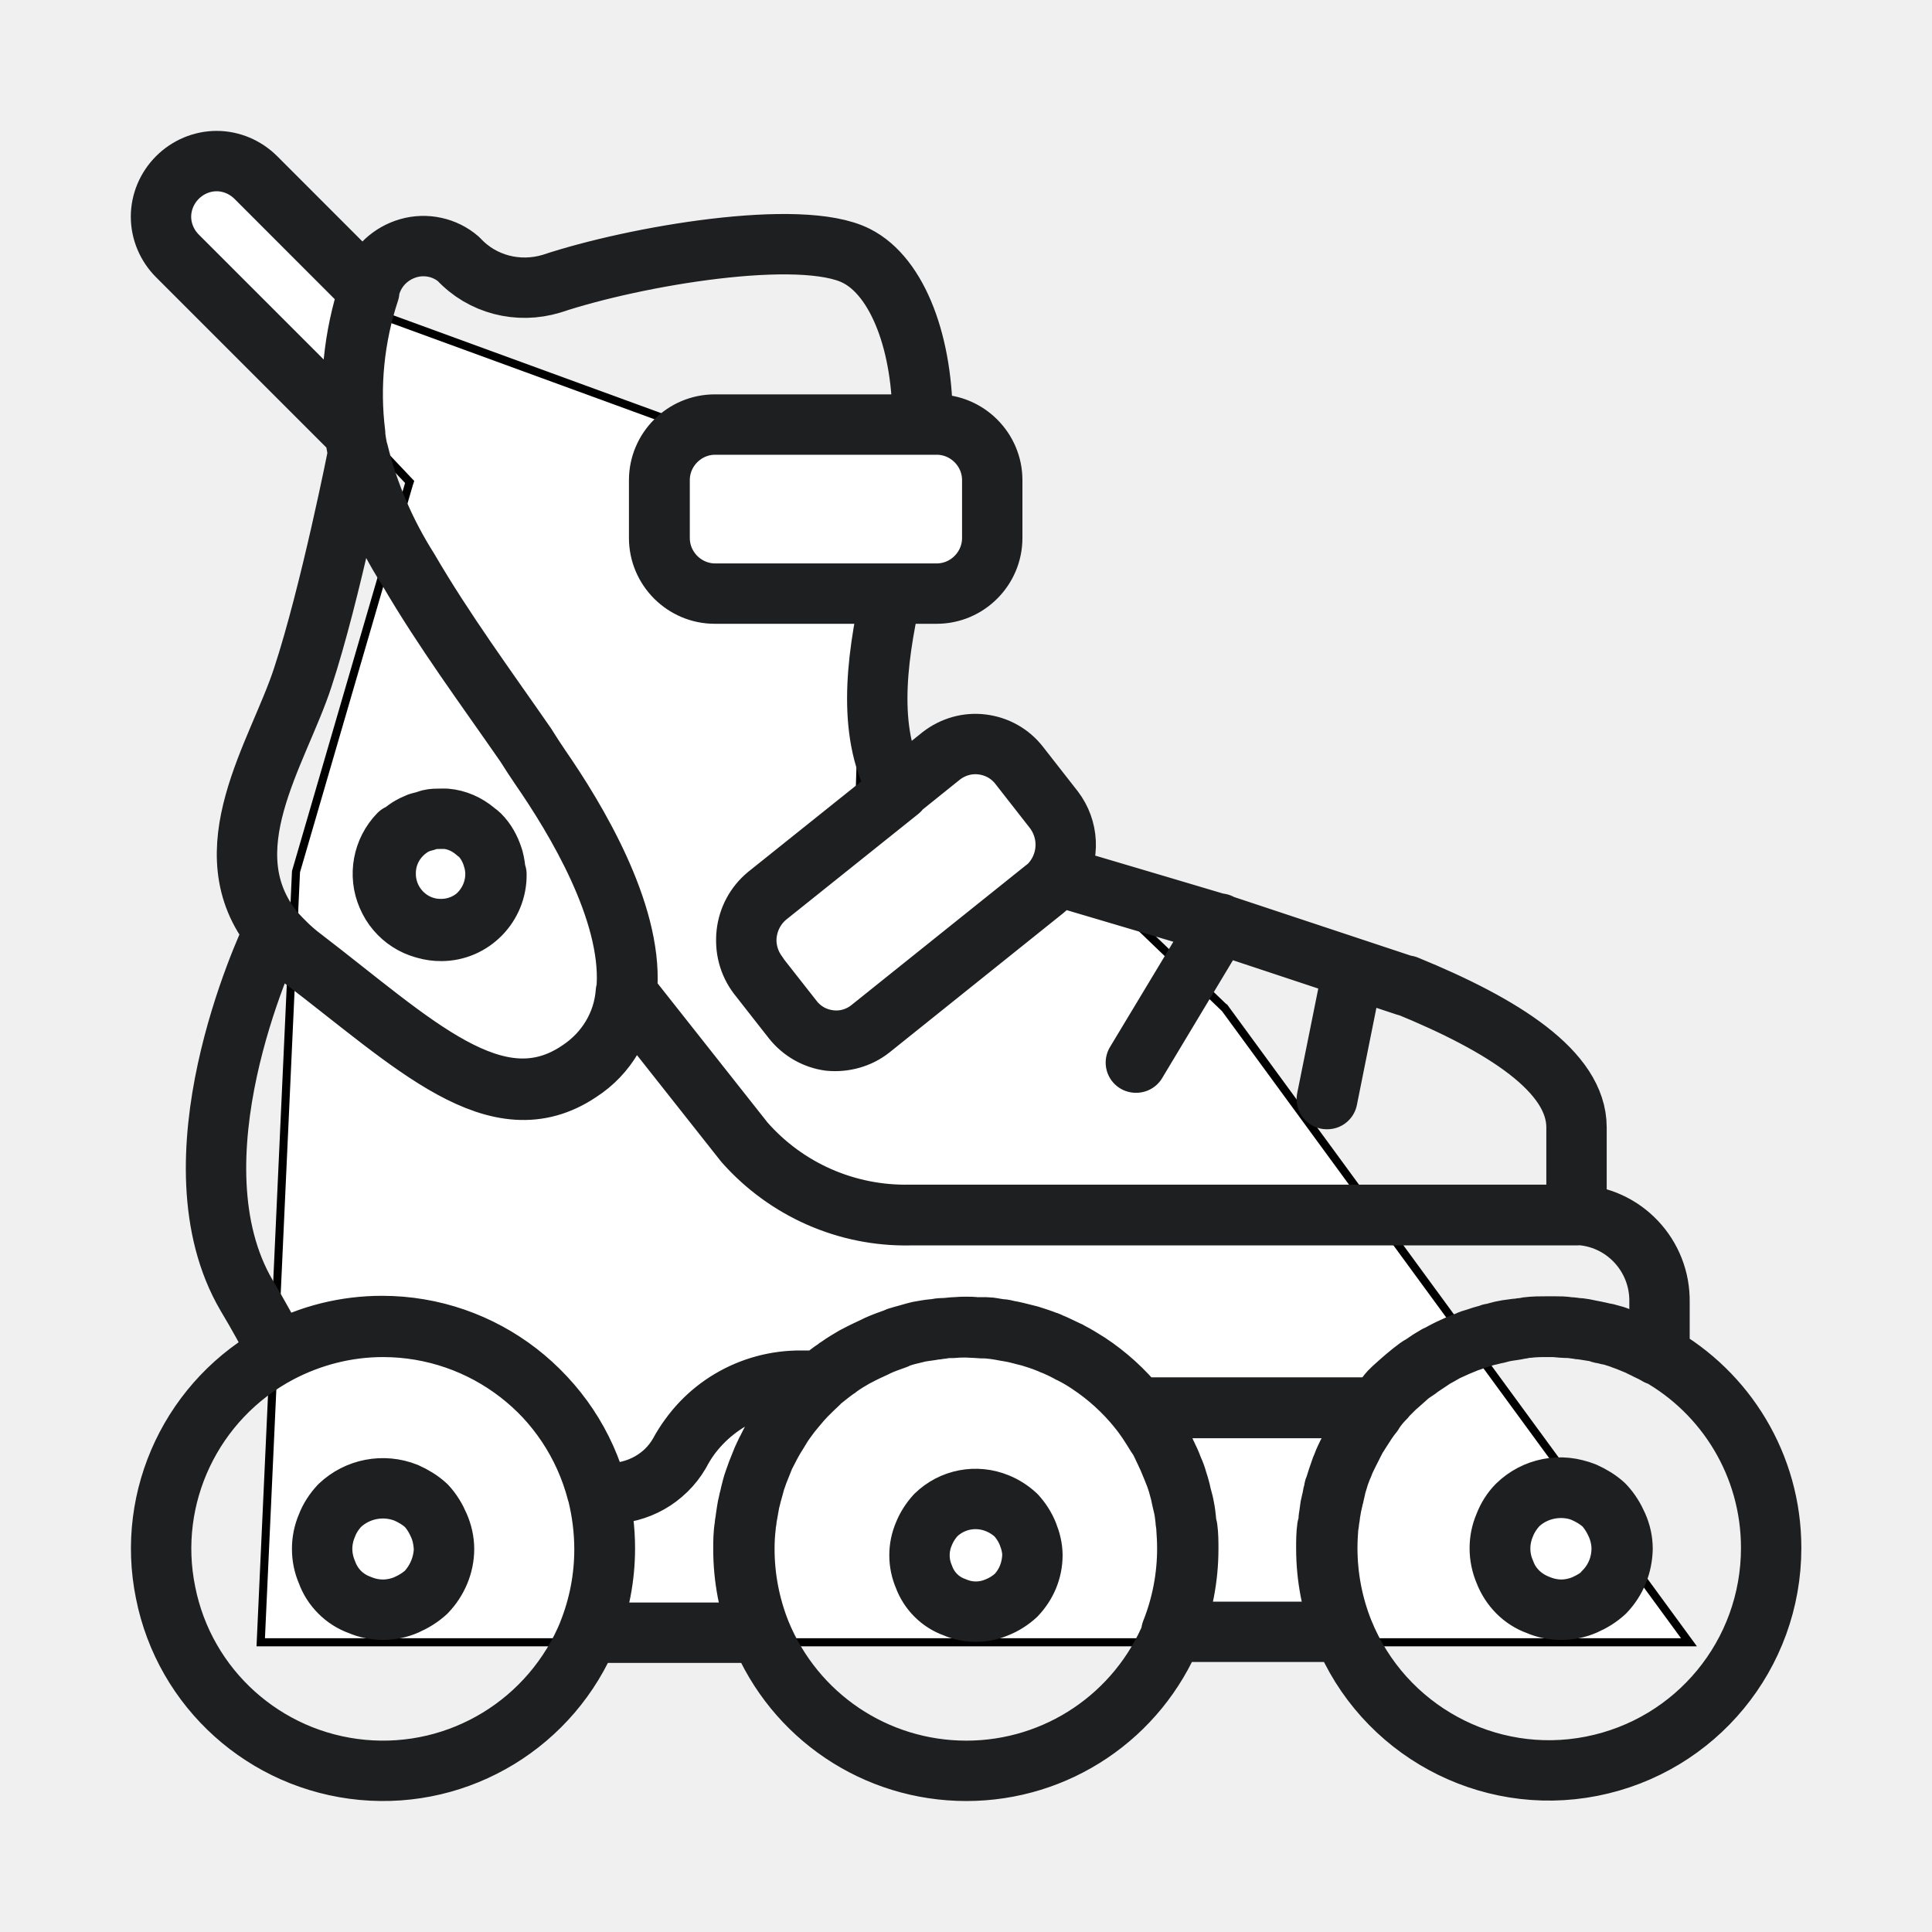
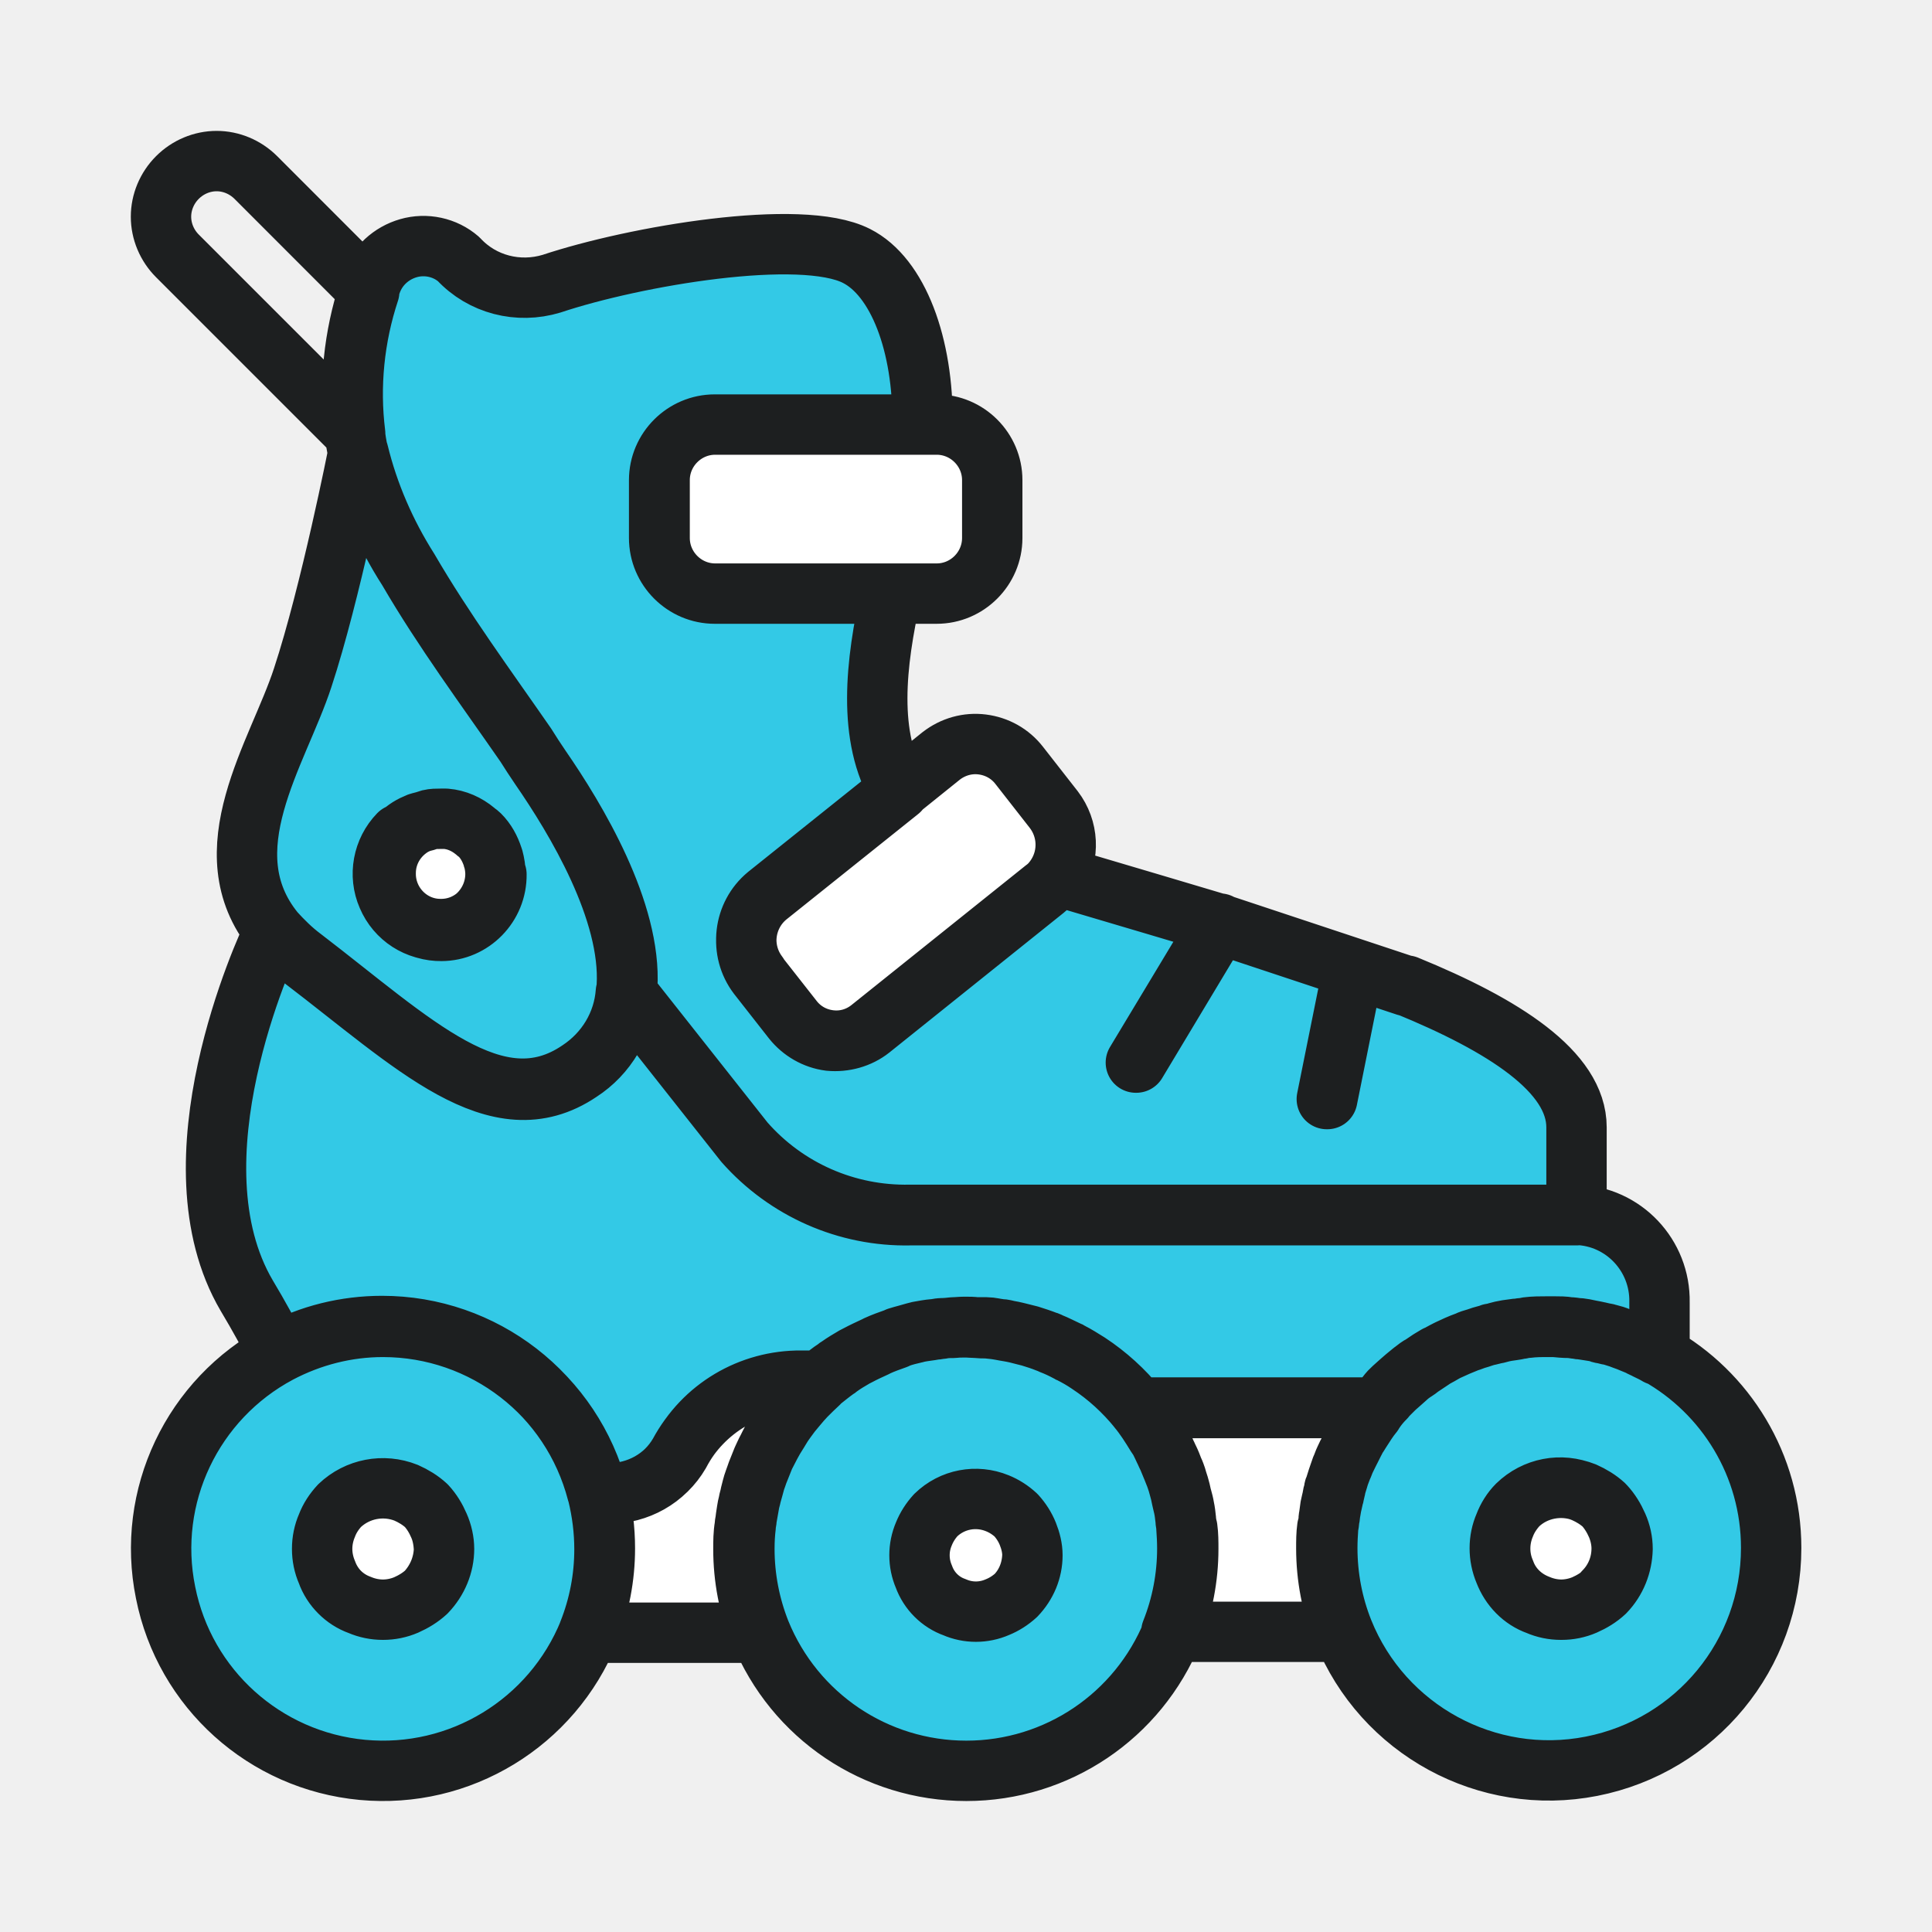
<svg xmlns="http://www.w3.org/2000/svg" width="24" height="24" viewBox="0 0 24 24" fill="none">
-   <path d="M4.797 3.934L4.804 3.94L4.812 3.943L8.705 5.365L8.714 5.368H12.075V7.185L10.8 7.316L10.756 7.321L10.755 7.365L10.67 10.158L10.667 10.245L10.744 10.203L12.246 9.377L13.05 10.443L13.049 10.444L13.055 10.449L15.215 12.525H15.216L20.981 20.401H3.239L3.677 10.828L5.08 6.014L5.089 5.987L5.068 5.965L2.068 2.795L2.718 2.122L4.797 3.934Z" fill="white" stroke="black" stroke-width="0.1" stroke-linecap="round" />
+   <ellipse cx="4.785" cy="19.205" rx="2.537" ry="2.514" fill="#33C9E6" />
+   <ellipse cx="11.999" cy="19.205" rx="2.456" ry="2.514" fill="#33C9E6" />
+   <ellipse cx="19.189" cy="19.205" rx="2.514" ry="2.514" fill="#33C9E6" />
+   <circle cx="4.672" cy="19.205" r="0.672" fill="white" />
+   <circle cx="12" cy="19.328" r="0.672" fill="white" />
+   <circle cx="19.328" cy="19.328" r="0.672" fill="white" />
+   <path d="M7.543 18.738L9.438 17.256V20.302H7.543V18.738Z" fill="white" stroke="black" stroke-width="0.1" />
+   <path d="M14.828 20.261L14.293 17.668H16.928L16.558 20.261H14.828Z" fill="white" stroke="black" stroke-width="0.1" />
+   <path d="M4.447 5.102L4.886 3.346L5.319 2.91L6.444 3.661L9.927 2.91L10.945 3.346L11.481 5.102L8.346 5.402V7.331H10.945V7.974L11.267 9.823L9.204 11.564L10.543 13.118L13.437 10.841L19.439 13.252L19.664 14.981L20.508 15.795V16.787L18.436 16.431L16.911 17.497L14.483 17.571L12.44 16.431L9.879 17.068L8.398 18.134L7.495 18.741L6.785 17.379L5.245 16.431L3.469 16.698L2.625 14.596L3.306 11.62L3.004 10.809L4.447 6.544V5.102Z" fill="#33C9E6" stroke="black" stroke-width="0.1" />
+   <circle cx="5.538" cy="10.898" r="0.499" fill="white" />
+   <rect x="9.141" y="11.504" width="3.757" height="2.023" transform="rotate(-38.6594 9.14062 11.5044)" fill="white" />
+   <rect x="8.238" y="5.344" width="3.757" height="2.023" transform="rotate(-0.135575 8.23828 5.34375)" fill="white" />
  <path d="M16.488 13.653L16.81 12.05M14.115 13.2L15.152 11.473M15.095 11.564L14.11 13.2M16.805 12.05L16.482 13.653M7.429 18.55H7.565C7.928 18.55 8.262 18.363 8.443 18.052C8.737 17.491 9.32 17.146 9.954 17.151C10.034 17.151 10.113 17.151 10.192 17.151C10.192 17.151 10.198 17.146 10.203 17.14C10.26 17.089 10.317 17.044 10.379 17.004C10.39 16.993 10.407 16.982 10.418 16.976C10.481 16.931 10.549 16.891 10.617 16.851C10.628 16.846 10.639 16.84 10.651 16.834C10.724 16.795 10.798 16.761 10.871 16.727C10.877 16.727 10.888 16.721 10.894 16.715C10.968 16.681 11.047 16.653 11.126 16.625C11.132 16.625 11.143 16.619 11.149 16.614C11.222 16.591 11.296 16.574 11.37 16.551C11.387 16.551 11.404 16.54 11.415 16.54C11.477 16.529 11.54 16.517 11.602 16.512C11.63 16.512 11.664 16.5 11.692 16.5C11.743 16.5 11.794 16.495 11.845 16.489C11.89 16.489 11.93 16.483 11.975 16.483C11.981 16.483 11.992 16.483 11.998 16.483C12.043 16.483 12.083 16.483 12.123 16.489C12.162 16.489 12.196 16.489 12.236 16.489C12.242 16.489 12.247 16.489 12.253 16.489C12.309 16.489 12.366 16.506 12.428 16.512C12.462 16.512 12.496 16.523 12.525 16.529C12.592 16.54 12.655 16.557 12.723 16.574C12.745 16.58 12.768 16.585 12.791 16.591C12.864 16.614 12.932 16.636 13.006 16.665C13.017 16.665 13.034 16.676 13.045 16.681C13.119 16.71 13.193 16.75 13.266 16.783C13.272 16.783 13.283 16.789 13.289 16.795C13.368 16.834 13.447 16.885 13.521 16.931C13.753 17.084 13.957 17.27 14.132 17.485C14.223 17.485 14.319 17.485 14.421 17.485H17.093C17.127 17.44 17.167 17.401 17.201 17.361C17.224 17.338 17.241 17.31 17.263 17.287C17.291 17.259 17.326 17.225 17.359 17.197C17.393 17.168 17.422 17.14 17.456 17.112C17.484 17.089 17.518 17.061 17.546 17.038C17.552 17.032 17.563 17.027 17.569 17.021C17.597 16.999 17.625 16.976 17.66 16.959C17.693 16.936 17.727 16.914 17.761 16.891C17.79 16.874 17.818 16.857 17.846 16.84C17.846 16.84 17.846 16.84 17.852 16.84C17.858 16.84 17.863 16.834 17.875 16.829C17.909 16.806 17.948 16.789 17.988 16.767C18.027 16.75 18.061 16.733 18.101 16.715C18.141 16.698 18.18 16.681 18.226 16.665C18.26 16.648 18.299 16.636 18.339 16.625C18.384 16.608 18.424 16.597 18.469 16.585C18.486 16.585 18.503 16.574 18.52 16.568C18.531 16.568 18.537 16.568 18.548 16.563C18.565 16.563 18.577 16.557 18.594 16.551C18.633 16.54 18.678 16.529 18.718 16.523C18.758 16.517 18.797 16.512 18.843 16.506C18.86 16.506 18.877 16.506 18.894 16.5C18.916 16.5 18.945 16.495 18.967 16.489C19.052 16.478 19.137 16.478 19.228 16.478C19.228 16.478 19.239 16.478 19.245 16.478C19.267 16.478 19.284 16.478 19.307 16.478C19.369 16.478 19.431 16.478 19.494 16.489C19.528 16.489 19.562 16.495 19.596 16.5C19.601 16.5 19.607 16.5 19.618 16.5C19.664 16.506 19.703 16.512 19.748 16.523C19.788 16.529 19.828 16.54 19.862 16.546C19.884 16.551 19.913 16.557 19.935 16.563C19.935 16.563 19.935 16.563 19.941 16.563C19.958 16.563 19.969 16.574 19.986 16.574C20.032 16.585 20.071 16.597 20.111 16.614C20.145 16.625 20.184 16.642 20.218 16.653C20.264 16.67 20.309 16.687 20.354 16.71C20.383 16.721 20.417 16.738 20.445 16.755C20.49 16.778 20.541 16.8 20.587 16.829C20.587 16.829 20.598 16.829 20.603 16.834L20.615 16.817C20.615 16.817 20.615 16.546 20.615 16.529V16.178C20.626 15.595 20.168 15.108 19.584 15.091H11.307C10.52 15.108 9.767 14.779 9.247 14.185L7.775 12.322C7.746 12.719 7.531 13.075 7.197 13.296C6.167 13.998 5.131 12.951 3.755 11.898C3.625 11.801 3.512 11.688 3.404 11.569C3.291 11.801 2.085 14.423 3.064 16.093C3.217 16.348 3.342 16.58 3.455 16.795C3.851 16.58 4.299 16.472 4.746 16.472C6.003 16.472 7.101 17.321 7.418 18.538L7.429 18.55ZM7.429 18.55C7.112 17.333 6.014 16.483 4.757 16.483C4.304 16.483 3.863 16.597 3.466 16.806C2.391 17.378 1.813 18.589 2.057 19.784C2.294 20.979 3.291 21.873 4.502 21.986C5.714 22.099 6.857 21.403 7.316 20.271C7.446 19.942 7.514 19.591 7.514 19.235C7.514 19.003 7.486 18.771 7.429 18.544L7.429 18.55ZM5.516 19.241C5.516 19.439 5.436 19.631 5.295 19.778C5.221 19.846 5.136 19.897 5.046 19.937M5.295 19.778C5.431 19.631 5.51 19.444 5.516 19.241M4.061 19.529C4.129 19.722 4.282 19.869 4.468 19.937C4.655 20.016 4.865 20.016 5.046 19.937M5.046 19.937C4.859 20.016 4.65 20.016 4.468 19.937M4.061 18.952C3.982 19.133 3.982 19.342 4.061 19.529C4.129 19.716 4.276 19.869 4.468 19.937M5.453 18.952C5.414 18.861 5.363 18.776 5.295 18.703C5.221 18.635 5.136 18.584 5.046 18.544C4.763 18.431 4.44 18.493 4.219 18.703C4.151 18.776 4.095 18.861 4.061 18.952C3.982 19.139 3.982 19.348 4.061 19.529M5.453 18.952C5.493 19.042 5.51 19.139 5.516 19.241M5.453 18.952C5.493 19.042 5.516 19.144 5.516 19.241M12.825 19.32C12.819 19.507 12.751 19.682 12.621 19.818C12.553 19.88 12.474 19.931 12.389 19.965C12.219 20.039 12.026 20.039 11.857 19.965C11.681 19.903 11.54 19.761 11.477 19.586C11.404 19.416 11.404 19.224 11.477 19.054C11.511 18.969 11.562 18.89 11.624 18.822C11.828 18.623 12.128 18.567 12.389 18.674C12.474 18.708 12.553 18.759 12.621 18.822C12.683 18.89 12.734 18.969 12.768 19.054C12.802 19.139 12.825 19.229 12.825 19.32ZM12.621 19.818C12.751 19.682 12.825 19.507 12.825 19.32M5.482 11.564C5.861 11.564 6.172 11.247 6.167 10.862C6.161 11.241 5.85 11.547 5.47 11.541C5.091 11.541 4.785 11.224 4.791 10.845C4.791 10.567 4.961 10.329 5.199 10.222C5.114 10.256 5.035 10.301 4.972 10.369C4.774 10.573 4.717 10.873 4.831 11.139C4.944 11.399 5.204 11.569 5.487 11.564H5.482ZM17.473 12.249L15.152 11.479C15.152 11.479 13.725 11.054 13.13 10.879C13.091 10.941 13.04 10.998 12.977 11.048L10.815 12.781C10.673 12.894 10.486 12.945 10.305 12.928C10.124 12.905 9.96 12.809 9.847 12.668L9.416 12.118C9.184 11.813 9.235 11.377 9.53 11.133L11.171 9.82C10.77 9.158 10.877 8.235 11.07 7.374H8.879C8.499 7.374 8.188 7.063 8.188 6.683V5.964C8.188 5.585 8.499 5.274 8.879 5.274H11.46C11.472 4.283 11.155 3.439 10.639 3.179C9.949 2.828 7.888 3.179 6.852 3.524C6.439 3.649 5.991 3.536 5.697 3.219C5.527 3.071 5.289 3.021 5.074 3.083C4.859 3.145 4.684 3.304 4.61 3.519C4.599 3.547 4.587 3.575 4.582 3.609C4.395 4.181 4.332 4.781 4.406 5.376C4.417 5.455 4.429 5.534 4.446 5.619C4.57 6.134 4.78 6.627 5.068 7.074C5.51 7.833 6.031 8.535 6.529 9.254C6.586 9.344 6.648 9.441 6.71 9.531C7.152 10.171 7.843 11.315 7.786 12.254C7.786 12.283 7.786 12.305 7.775 12.328L9.247 14.191C9.767 14.779 10.52 15.113 11.307 15.096H19.584V14.004C19.584 13.313 18.679 12.736 17.473 12.243V12.249ZM3.761 11.915C5.136 12.962 6.172 14.009 7.203 13.313C7.537 13.098 7.746 12.736 7.78 12.339C7.78 12.339 7.792 12.288 7.792 12.26C7.848 11.326 7.158 10.177 6.716 9.537C6.654 9.446 6.591 9.35 6.535 9.259C6.037 8.54 5.516 7.833 5.074 7.074C4.791 6.627 4.576 6.134 4.451 5.619C4.451 5.619 4.106 7.368 3.761 8.416C3.455 9.356 2.594 10.573 3.41 11.575C3.512 11.7 3.63 11.807 3.761 11.903V11.915ZM4.967 10.375C5.035 10.307 5.114 10.261 5.193 10.227C5.216 10.216 5.238 10.21 5.261 10.205C5.289 10.199 5.312 10.188 5.335 10.182C5.38 10.171 5.425 10.171 5.476 10.171C5.487 10.171 5.499 10.171 5.51 10.171C5.521 10.171 5.533 10.171 5.538 10.171C5.674 10.182 5.799 10.239 5.901 10.324C5.918 10.341 5.94 10.352 5.957 10.369C6.037 10.448 6.088 10.545 6.121 10.646C6.121 10.652 6.122 10.658 6.127 10.663C6.144 10.726 6.155 10.794 6.155 10.856C6.155 11.235 5.85 11.552 5.47 11.558C5.187 11.564 4.927 11.399 4.814 11.133C4.7 10.873 4.757 10.567 4.955 10.363L4.967 10.375ZM9.252 18.952C9.252 18.924 9.264 18.89 9.264 18.861C9.275 18.799 9.281 18.731 9.298 18.669C9.303 18.635 9.315 18.606 9.32 18.572C9.337 18.51 9.349 18.448 9.371 18.391C9.383 18.357 9.394 18.329 9.405 18.295C9.428 18.238 9.45 18.182 9.473 18.125C9.49 18.091 9.501 18.063 9.518 18.029C9.547 17.978 9.569 17.921 9.603 17.87C9.62 17.837 9.643 17.808 9.66 17.78C9.694 17.729 9.722 17.684 9.756 17.633C9.779 17.604 9.796 17.576 9.818 17.548C9.858 17.497 9.898 17.451 9.937 17.406C9.96 17.384 9.977 17.361 10 17.338C10.05 17.282 10.107 17.231 10.158 17.185C10.169 17.174 10.175 17.168 10.186 17.157C10.107 17.157 10.028 17.157 9.949 17.157C9.315 17.157 8.737 17.497 8.437 18.057C8.256 18.369 7.922 18.555 7.56 18.555H7.424C7.48 18.782 7.509 19.014 7.509 19.246C7.509 19.603 7.441 19.954 7.31 20.282H9.433C9.303 19.954 9.235 19.603 9.235 19.246C9.235 19.15 9.235 19.054 9.252 18.957V18.952ZM8.194 5.964V6.683C8.194 7.063 8.505 7.374 8.884 7.374H11.636C12.015 7.374 12.326 7.063 12.326 6.683V5.964C12.326 5.585 12.015 5.274 11.636 5.274H8.884C8.505 5.274 8.194 5.585 8.194 5.964ZM9.416 12.113L9.847 12.662C9.96 12.809 10.124 12.9 10.305 12.922C10.486 12.945 10.668 12.894 10.815 12.775L12.977 11.043C13.04 10.998 13.091 10.935 13.13 10.873C13.289 10.618 13.272 10.295 13.091 10.058L12.661 9.508C12.547 9.361 12.383 9.271 12.202 9.248C12.021 9.225 11.839 9.276 11.692 9.39L11.171 9.809L9.53 11.122C9.235 11.366 9.184 11.801 9.416 12.107V12.113ZM4.587 3.615L3.178 2.205C3.047 2.075 2.872 2.001 2.691 2.001C2.51 2.001 2.334 2.075 2.204 2.205C2.074 2.335 2 2.511 2 2.692C2 2.873 2.074 3.049 2.204 3.179L4.412 5.387C4.338 4.793 4.4 4.187 4.587 3.621V3.615ZM14.744 18.98C14.744 18.946 14.732 18.912 14.732 18.878C14.727 18.827 14.721 18.776 14.71 18.725C14.704 18.686 14.693 18.646 14.682 18.606C14.67 18.567 14.665 18.527 14.653 18.488C14.642 18.442 14.625 18.403 14.614 18.357C14.602 18.323 14.591 18.289 14.574 18.255C14.557 18.21 14.54 18.165 14.517 18.119C14.506 18.091 14.489 18.063 14.478 18.035C14.455 17.989 14.432 17.938 14.41 17.893C14.399 17.876 14.387 17.859 14.376 17.842C14.308 17.723 14.229 17.61 14.138 17.497C13.963 17.282 13.759 17.095 13.527 16.942C13.453 16.891 13.374 16.846 13.294 16.806C13.289 16.806 13.277 16.8 13.272 16.795C13.198 16.755 13.125 16.721 13.051 16.693C13.04 16.687 13.023 16.681 13.011 16.676C12.944 16.648 12.87 16.625 12.796 16.602C12.774 16.597 12.751 16.591 12.728 16.585C12.666 16.568 12.598 16.551 12.53 16.54C12.496 16.534 12.462 16.529 12.434 16.523C12.377 16.512 12.321 16.506 12.258 16.5C12.213 16.5 12.174 16.5 12.128 16.495C12.089 16.495 12.043 16.489 12.004 16.489C11.998 16.489 11.987 16.489 11.981 16.489C11.936 16.489 11.896 16.489 11.851 16.495C11.8 16.495 11.749 16.495 11.698 16.506C11.67 16.506 11.636 16.517 11.607 16.517C11.545 16.529 11.483 16.534 11.421 16.546C11.404 16.546 11.387 16.557 11.375 16.557C11.302 16.574 11.228 16.591 11.155 16.619C11.149 16.619 11.137 16.625 11.132 16.631C11.053 16.659 10.973 16.687 10.9 16.721C10.894 16.721 10.883 16.727 10.877 16.733C10.803 16.767 10.73 16.8 10.656 16.84C10.645 16.846 10.634 16.851 10.622 16.857C10.554 16.897 10.486 16.936 10.424 16.982C10.413 16.993 10.396 17.004 10.385 17.01C10.322 17.055 10.266 17.101 10.209 17.146C10.198 17.157 10.181 17.168 10.169 17.185C10.113 17.236 10.062 17.287 10.011 17.338C9.988 17.361 9.971 17.384 9.949 17.406C9.909 17.451 9.869 17.502 9.83 17.548C9.807 17.576 9.79 17.604 9.767 17.633C9.733 17.678 9.7 17.729 9.671 17.78C9.654 17.808 9.632 17.842 9.615 17.87C9.586 17.921 9.558 17.972 9.53 18.029C9.513 18.063 9.496 18.091 9.484 18.125C9.462 18.182 9.439 18.238 9.416 18.295C9.405 18.329 9.394 18.357 9.382 18.391C9.366 18.454 9.349 18.51 9.332 18.572C9.326 18.606 9.315 18.635 9.309 18.669C9.298 18.731 9.286 18.799 9.275 18.861C9.275 18.89 9.264 18.924 9.264 18.952C9.252 19.048 9.247 19.144 9.247 19.241C9.247 19.597 9.315 19.948 9.445 20.276C9.869 21.318 10.877 21.998 12.004 21.998C13.13 21.998 14.138 21.318 14.563 20.276C14.693 19.948 14.761 19.597 14.761 19.241C14.761 19.156 14.761 19.065 14.749 18.98H14.744ZM20.592 16.834C20.547 16.806 20.496 16.783 20.451 16.761C20.422 16.744 20.388 16.733 20.36 16.715C20.315 16.698 20.269 16.676 20.224 16.659C20.19 16.648 20.151 16.631 20.116 16.619C20.077 16.608 20.032 16.591 19.992 16.58C19.986 16.58 19.981 16.58 19.975 16.58C19.952 16.574 19.93 16.568 19.901 16.563C19.89 16.563 19.873 16.557 19.862 16.551C19.822 16.54 19.782 16.534 19.748 16.529C19.709 16.523 19.675 16.517 19.635 16.512C19.624 16.512 19.607 16.512 19.596 16.506C19.562 16.506 19.528 16.495 19.494 16.495C19.431 16.495 19.369 16.489 19.307 16.483C19.284 16.483 19.267 16.483 19.245 16.483C19.245 16.483 19.233 16.483 19.228 16.483C19.143 16.483 19.058 16.483 18.973 16.495C18.945 16.495 18.922 16.5 18.899 16.506C18.877 16.506 18.86 16.512 18.837 16.517C18.797 16.523 18.764 16.529 18.724 16.534C18.684 16.54 18.639 16.551 18.599 16.563C18.588 16.563 18.582 16.563 18.571 16.568C18.548 16.574 18.526 16.58 18.503 16.585C18.492 16.585 18.486 16.585 18.475 16.591C18.429 16.602 18.39 16.619 18.345 16.631C18.305 16.642 18.271 16.659 18.231 16.67C18.192 16.687 18.146 16.704 18.107 16.721C18.067 16.738 18.033 16.755 17.994 16.772C17.954 16.789 17.92 16.812 17.88 16.834C17.88 16.834 17.88 16.834 17.875 16.834C17.858 16.846 17.841 16.857 17.818 16.868C17.801 16.88 17.784 16.891 17.767 16.902C17.733 16.925 17.699 16.948 17.665 16.97C17.637 16.987 17.614 17.01 17.586 17.027C17.575 17.032 17.563 17.044 17.552 17.049C17.518 17.072 17.49 17.095 17.461 17.123C17.427 17.151 17.399 17.18 17.365 17.208C17.331 17.236 17.303 17.265 17.269 17.299C17.246 17.321 17.224 17.344 17.207 17.367C17.167 17.406 17.133 17.446 17.099 17.491C17.088 17.502 17.082 17.519 17.071 17.531C17.065 17.536 17.059 17.548 17.054 17.559C16.997 17.627 16.952 17.701 16.901 17.78C16.89 17.797 16.884 17.808 16.873 17.825C16.861 17.842 16.85 17.859 16.839 17.882C16.839 17.887 16.827 17.899 16.827 17.904C16.81 17.938 16.793 17.972 16.776 18.006C16.754 18.046 16.737 18.086 16.714 18.131C16.697 18.165 16.686 18.204 16.669 18.238C16.652 18.284 16.635 18.323 16.623 18.369C16.612 18.403 16.601 18.442 16.59 18.476V18.488C16.584 18.51 16.578 18.538 16.573 18.561C16.573 18.578 16.561 18.595 16.561 18.612C16.555 18.646 16.544 18.68 16.538 18.714C16.533 18.748 16.527 18.776 16.521 18.81C16.521 18.833 16.516 18.861 16.51 18.884C16.51 18.912 16.505 18.94 16.499 18.969C16.493 19.054 16.488 19.144 16.488 19.229C16.488 19.586 16.555 19.937 16.686 20.265C17.178 21.488 18.475 22.196 19.771 21.941C21.068 21.686 22.002 20.554 22.002 19.229C22.002 18.199 21.436 17.299 20.598 16.829L20.592 16.834ZM19.93 19.778C19.856 19.846 19.771 19.897 19.681 19.937C19.494 20.016 19.284 20.016 19.103 19.937C18.911 19.869 18.764 19.716 18.69 19.524C18.611 19.337 18.611 19.127 18.69 18.946C18.724 18.855 18.78 18.765 18.848 18.697C19.069 18.482 19.392 18.42 19.675 18.538C19.765 18.578 19.85 18.629 19.924 18.697C19.992 18.771 20.043 18.855 20.083 18.946C20.122 19.037 20.145 19.139 20.145 19.235C20.145 19.439 20.066 19.631 19.924 19.773L19.93 19.778ZM19.93 18.697C19.856 18.629 19.771 18.578 19.681 18.538C19.398 18.425 19.069 18.488 18.854 18.697C18.786 18.771 18.73 18.855 18.695 18.946C18.616 19.133 18.616 19.342 18.695 19.524C18.764 19.716 18.916 19.863 19.109 19.937C19.296 20.016 19.505 20.016 19.686 19.937C19.777 19.897 19.862 19.846 19.935 19.778C20.077 19.631 20.151 19.439 20.156 19.241C20.156 19.139 20.134 19.042 20.094 18.952C20.054 18.861 20.003 18.776 19.935 18.703L19.93 18.697ZM16.493 18.974C16.493 18.974 16.499 18.918 16.505 18.89C16.505 18.872 16.505 18.855 16.51 18.838C16.516 18.799 16.521 18.759 16.527 18.714C16.533 18.68 16.544 18.646 16.55 18.612C16.555 18.578 16.561 18.55 16.573 18.516C16.573 18.516 16.573 18.51 16.573 18.505C16.573 18.493 16.578 18.482 16.584 18.471C16.595 18.437 16.607 18.397 16.618 18.363C16.635 18.318 16.646 18.278 16.663 18.233C16.68 18.199 16.691 18.159 16.708 18.125C16.725 18.086 16.748 18.04 16.771 18.001C16.788 17.967 16.805 17.933 16.822 17.899C16.827 17.887 16.833 17.876 16.839 17.865C16.844 17.853 16.856 17.842 16.861 17.831C16.873 17.814 16.884 17.797 16.895 17.774C16.941 17.701 16.991 17.627 17.048 17.553C17.054 17.548 17.059 17.536 17.065 17.531C17.076 17.519 17.082 17.502 17.093 17.491H14.421C14.319 17.491 14.223 17.491 14.132 17.491C14.223 17.599 14.297 17.718 14.37 17.837C14.382 17.853 14.393 17.87 14.404 17.887C14.427 17.933 14.449 17.978 14.472 18.029C14.483 18.057 14.5 18.086 14.512 18.114C14.529 18.159 14.551 18.204 14.568 18.25C14.58 18.284 14.597 18.318 14.608 18.352C14.625 18.397 14.636 18.437 14.648 18.482C14.659 18.521 14.67 18.561 14.676 18.601C14.687 18.64 14.693 18.68 14.704 18.72C14.716 18.771 14.721 18.822 14.727 18.872C14.727 18.907 14.738 18.94 14.738 18.974C14.744 19.059 14.749 19.144 14.749 19.235C14.749 19.591 14.682 19.942 14.551 20.271H16.674C16.544 19.942 16.476 19.591 16.476 19.235C16.476 19.144 16.476 19.059 16.488 18.974H16.493Z" stroke="#1D1F20" stroke-width="0.75" stroke-linecap="round" stroke-linejoin="round" />
</svg>
